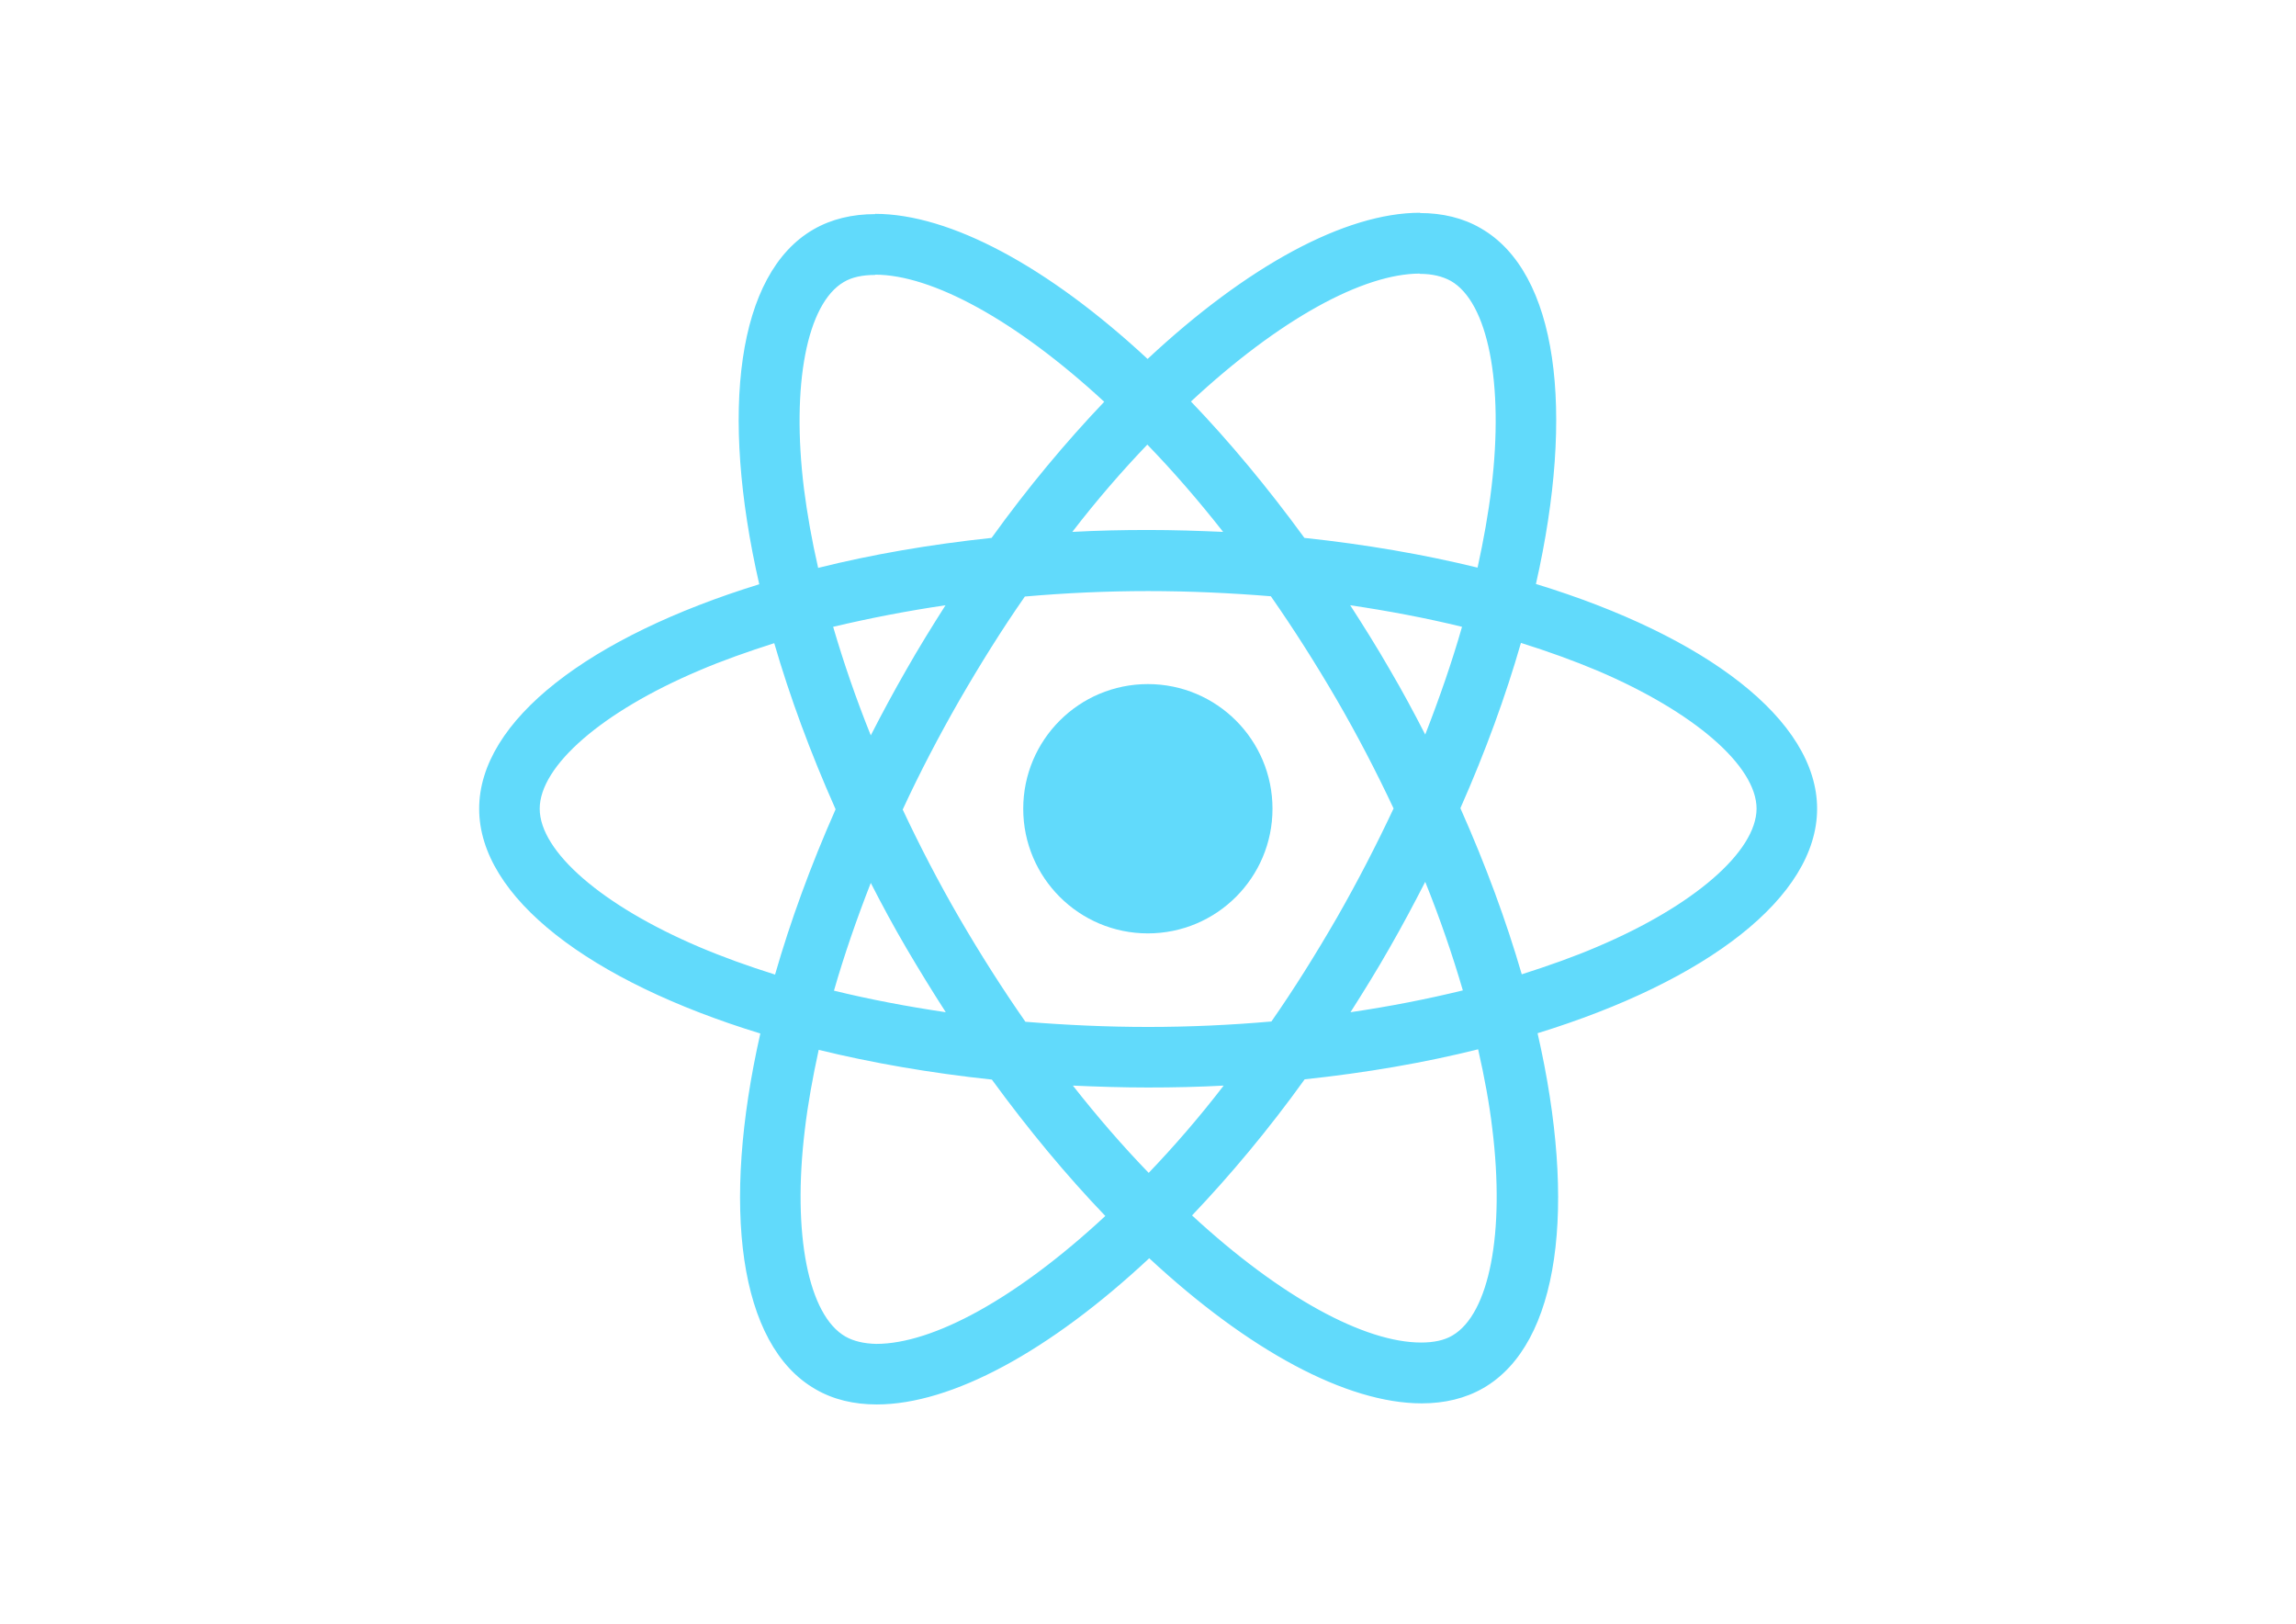
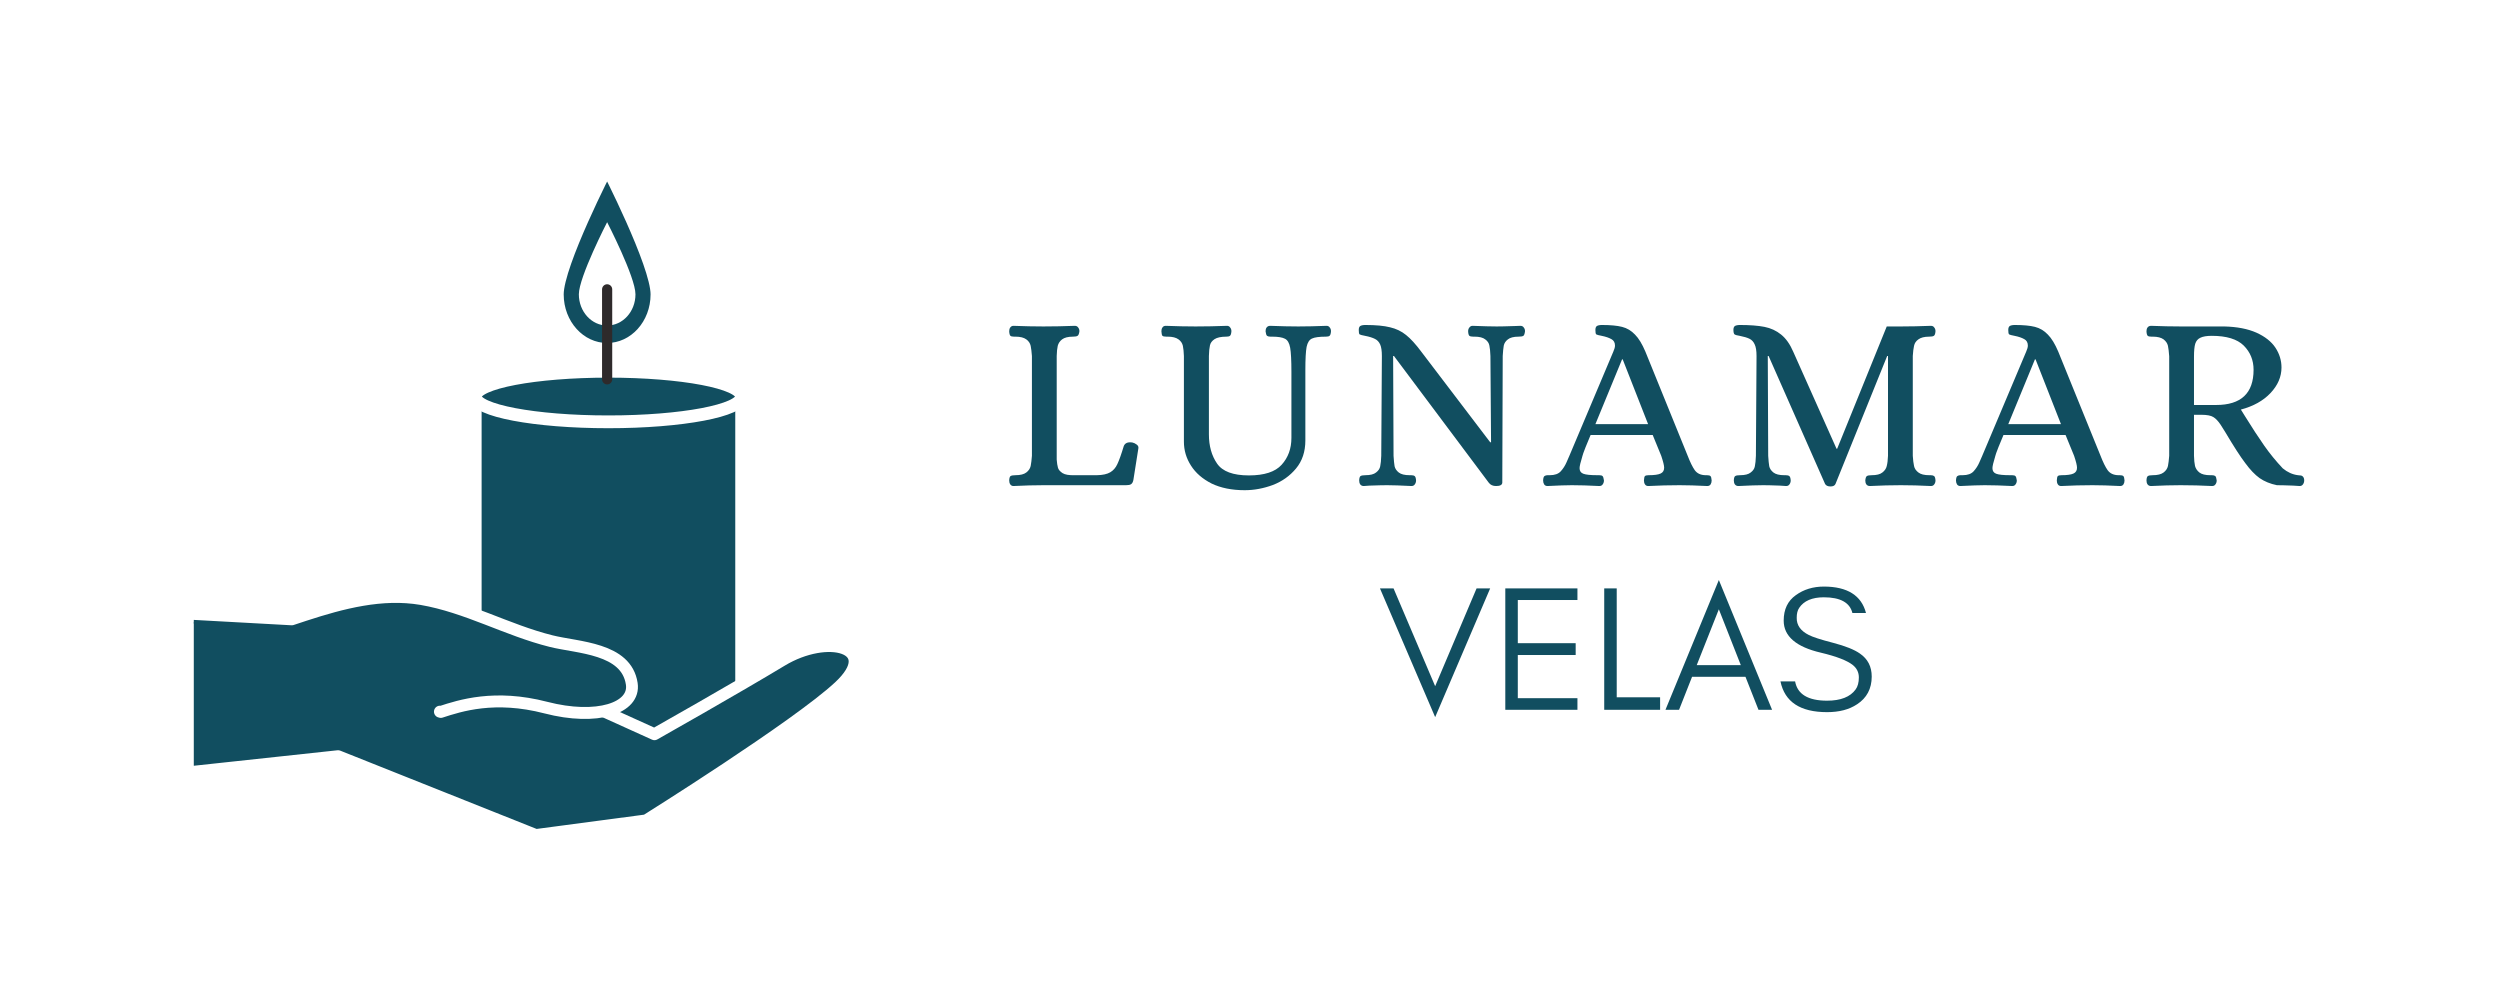
- <svg xmlns="http://www.w3.org/2000/svg" viewBox="0 0 841.9 595.3">
-   <g fill="#61DAFB">
-     <path d="M666.3 296.5c0-32.5-40.7-63.3-103.1-82.4 14.4-63.6 8-114.2-20.2-130.4-6.5-3.8-14.1-5.6-22.4-5.6v22.3c4.6 0 8.3.9 11.4 2.6 13.6 7.8 19.5 37.5 14.9 75.7-1.1 9.4-2.9 19.3-5.1 29.4-19.6-4.8-41-8.5-63.5-10.9-13.5-18.5-27.5-35.3-41.6-50 32.6-30.3 63.2-46.9 84-46.9V78c-27.5 0-63.5 19.6-99.9 53.6-36.4-33.8-72.4-53.2-99.9-53.2v22.3c20.7 0 51.4 16.5 84 46.6-14 14.7-28 31.4-41.3 49.9-22.6 2.4-44 6.1-63.6 11-2.3-10-4-19.7-5.2-29-4.7-38.2 1.1-67.9 14.6-75.8 3-1.8 6.9-2.6 11.5-2.6V78.5c-8.4 0-16 1.8-22.6 5.6-28.1 16.2-34.4 66.7-19.9 130.1-62.2 19.2-102.7 49.9-102.7 82.3 0 32.5 40.7 63.3 103.1 82.4-14.4 63.6-8 114.2 20.2 130.4 6.5 3.8 14.1 5.6 22.5 5.6 27.5 0 63.5-19.6 99.9-53.6 36.4 33.8 72.4 53.2 99.9 53.2 8.4 0 16-1.8 22.6-5.6 28.1-16.2 34.4-66.7 19.9-130.1 62-19.1 102.5-49.9 102.5-82.3zm-130.2-66.7c-3.7 12.9-8.3 26.2-13.5 39.5-4.1-8-8.4-16-13.1-24-4.6-8-9.5-15.8-14.4-23.4 14.2 2.1 27.9 4.7 41 7.9zm-45.8 106.5c-7.8 13.5-15.8 26.3-24.1 38.2-14.9 1.3-30 2-45.2 2-15.1 0-30.2-.7-45-1.9-8.3-11.9-16.4-24.6-24.2-38-7.6-13.1-14.5-26.4-20.8-39.8 6.2-13.4 13.2-26.8 20.7-39.9 7.8-13.5 15.8-26.3 24.1-38.2 14.9-1.3 30-2 45.2-2 15.1 0 30.2.7 45 1.9 8.3 11.9 16.4 24.6 24.2 38 7.6 13.1 14.5 26.4 20.8 39.8-6.3 13.4-13.2 26.8-20.7 39.9zm32.3-13c5.4 13.4 10 26.8 13.8 39.8-13.1 3.2-26.9 5.9-41.2 8 4.9-7.7 9.8-15.6 14.4-23.7 4.6-8 8.9-16.1 13-24.1zM421.2 430c-9.3-9.6-18.6-20.3-27.8-32 9 .4 18.2.7 27.5.7 9.4 0 18.7-.2 27.8-.7-9 11.7-18.3 22.4-27.5 32zm-74.4-58.9c-14.2-2.1-27.9-4.7-41-7.9 3.7-12.9 8.3-26.2 13.5-39.5 4.1 8 8.4 16 13.1 24 4.7 8 9.5 15.8 14.4 23.4zM420.7 163c9.3 9.6 18.6 20.3 27.8 32-9-.4-18.2-.7-27.5-.7-9.4 0-18.7.2-27.8.7 9-11.7 18.3-22.4 27.5-32zm-74 58.9c-4.9 7.7-9.8 15.6-14.4 23.7-4.6 8-8.9 16-13 24-5.4-13.4-10-26.8-13.8-39.8 13.1-3.1 26.9-5.8 41.2-7.9zm-90.5 125.2c-35.4-15.1-58.3-34.9-58.3-50.6 0-15.7 22.9-35.6 58.3-50.6 8.6-3.7 18-7 27.7-10.1 5.7 19.6 13.2 40 22.5 60.9-9.2 20.8-16.6 41.1-22.2 60.6-9.9-3.1-19.3-6.5-28-10.2zM310 490c-13.6-7.8-19.5-37.5-14.9-75.7 1.1-9.4 2.9-19.3 5.1-29.4 19.6 4.8 41 8.5 63.5 10.9 13.5 18.5 27.5 35.3 41.6 50-32.6 30.3-63.2 46.9-84 46.9-4.5-.1-8.3-1-11.3-2.7zm237.2-76.2c4.7 38.2-1.1 67.9-14.6 75.8-3 1.8-6.9 2.6-11.5 2.6-20.7 0-51.4-16.5-84-46.6 14-14.7 28-31.4 41.3-49.9 22.6-2.4 44-6.1 63.6-11 2.3 10.1 4.1 19.8 5.2 29.1zm38.5-66.7c-8.6 3.7-18 7-27.7 10.1-5.7-19.6-13.2-40-22.5-60.9 9.2-20.8 16.6-41.1 22.2-60.6 9.9 3.1 19.3 6.5 28.1 10.2 35.4 15.1 58.3 34.9 58.3 50.6-.1 15.7-23 35.6-58.4 50.6zM320.8 78.4z" />
-     <circle cx="420.9" cy="296.5" r="45.7" />
-     <path d="M520.5 78.1z" />
+ <svg xmlns="http://www.w3.org/2000/svg" xmlns:xlink="http://www.w3.org/1999/xlink" width="187.5pt" height="75pt" viewBox="0 0 187.5 75" version="1.2">
+   <defs>
+     <g>
+       <symbol overflow="visible" id="glyph1-0">
+         <path style="stroke:none;" d="" />
+       </symbol>
+       <symbol overflow="visible" id="glyph1-1">
+         <path style="stroke:none;" d="M 1.125 0.062 C 1.031 0.062 0.953 0.02 0.891 -0.062 C 0.836 -0.145 0.812 -0.242 0.812 -0.359 C 0.82 -0.547 0.859 -0.656 0.922 -0.688 C 0.984 -0.727 1.102 -0.75 1.281 -0.75 C 1.645 -0.75 1.914 -0.816 2.094 -0.953 C 2.27 -1.086 2.379 -1.25 2.422 -1.438 C 2.461 -1.633 2.492 -1.891 2.516 -2.203 L 2.516 -9.688 C 2.492 -10.008 2.461 -10.266 2.422 -10.453 C 2.379 -10.648 2.27 -10.812 2.094 -10.938 C 1.914 -11.07 1.645 -11.141 1.281 -11.141 L 1.172 -11.141 C 1.047 -11.141 0.957 -11.16 0.906 -11.203 C 0.852 -11.254 0.82 -11.367 0.812 -11.547 C 0.812 -11.66 0.836 -11.754 0.891 -11.828 C 0.953 -11.91 1.031 -11.953 1.125 -11.953 C 1.957 -11.922 2.707 -11.906 3.375 -11.906 C 4.125 -11.906 4.91 -11.922 5.734 -11.953 C 5.848 -11.953 5.93 -11.91 5.984 -11.828 C 6.047 -11.754 6.078 -11.66 6.078 -11.547 C 6.055 -11.359 6.008 -11.242 5.938 -11.203 C 5.875 -11.16 5.758 -11.141 5.594 -11.141 C 5.227 -11.141 4.957 -11.07 4.781 -10.938 C 4.613 -10.812 4.504 -10.648 4.453 -10.453 C 4.41 -10.266 4.383 -10.008 4.375 -9.688 L 4.375 -1.922 C 4.395 -1.66 4.426 -1.457 4.469 -1.312 C 4.508 -1.164 4.625 -1.031 4.812 -0.906 C 5 -0.789 5.297 -0.738 5.703 -0.75 L 7.391 -0.75 C 7.828 -0.758 8.16 -0.832 8.391 -0.969 C 8.617 -1.102 8.797 -1.305 8.922 -1.578 C 9.055 -1.859 9.219 -2.312 9.406 -2.938 C 9.5 -3.164 9.711 -3.254 10.047 -3.203 C 10.16 -3.18 10.27 -3.129 10.375 -3.047 C 10.477 -2.973 10.52 -2.879 10.5 -2.766 L 10.125 -0.391 C 10.094 -0.234 10.035 -0.129 9.953 -0.078 C 9.879 -0.023 9.754 0 9.578 0 L 3.391 0 C 2.711 0 1.957 0.02 1.125 0.062 Z M 1.125 0.062 " />
+       </symbol>
+       <symbol overflow="visible" id="glyph1-2">
+         <path style="stroke:none;" d="M 6.766 0.375 C 5.797 0.375 4.969 0.207 4.281 -0.125 C 3.602 -0.469 3.086 -0.914 2.734 -1.469 C 2.379 -2.02 2.203 -2.617 2.203 -3.266 L 2.203 -9.688 C 2.191 -10.008 2.164 -10.266 2.125 -10.453 C 2.082 -10.648 1.973 -10.812 1.797 -10.938 C 1.617 -11.07 1.348 -11.141 0.984 -11.141 L 0.875 -11.141 C 0.738 -11.141 0.645 -11.16 0.594 -11.203 C 0.551 -11.254 0.523 -11.367 0.516 -11.547 C 0.516 -11.66 0.539 -11.754 0.594 -11.828 C 0.645 -11.91 0.727 -11.953 0.844 -11.953 C 1.656 -11.922 2.398 -11.906 3.078 -11.906 C 3.836 -11.906 4.625 -11.922 5.438 -11.953 C 5.539 -11.953 5.617 -11.91 5.672 -11.828 C 5.734 -11.754 5.766 -11.66 5.766 -11.547 C 5.754 -11.367 5.719 -11.254 5.656 -11.203 C 5.602 -11.16 5.516 -11.141 5.391 -11.141 C 4.992 -11.141 4.695 -11.078 4.5 -10.953 C 4.312 -10.828 4.195 -10.672 4.156 -10.484 C 4.113 -10.297 4.086 -10.031 4.078 -9.688 L 4.078 -3.812 C 4.078 -2.945 4.281 -2.219 4.688 -1.625 C 5.094 -1.031 5.891 -0.734 7.078 -0.734 C 8.234 -0.734 9.051 -1 9.531 -1.531 C 10.02 -2.07 10.266 -2.742 10.266 -3.547 L 10.266 -8.5 C 10.266 -9.352 10.234 -9.957 10.172 -10.312 C 10.109 -10.664 9.977 -10.891 9.781 -10.984 C 9.594 -11.086 9.27 -11.141 8.812 -11.141 L 8.688 -11.141 C 8.582 -11.141 8.5 -11.16 8.438 -11.203 C 8.383 -11.254 8.348 -11.367 8.328 -11.547 C 8.328 -11.66 8.352 -11.754 8.406 -11.828 C 8.469 -11.91 8.555 -11.953 8.672 -11.953 C 9.492 -11.922 10.195 -11.906 10.781 -11.906 C 11.383 -11.906 12.094 -11.922 12.906 -11.953 C 13.008 -11.953 13.086 -11.91 13.141 -11.828 C 13.203 -11.754 13.234 -11.66 13.234 -11.547 C 13.223 -11.367 13.188 -11.254 13.125 -11.203 C 13.07 -11.16 12.984 -11.141 12.859 -11.141 C 12.359 -11.141 12.008 -11.094 11.812 -11 C 11.613 -10.914 11.477 -10.707 11.406 -10.375 C 11.344 -10.039 11.312 -9.457 11.312 -8.625 L 11.312 -3.359 C 11.312 -2.516 11.078 -1.812 10.609 -1.25 C 10.148 -0.695 9.57 -0.285 8.875 -0.016 C 8.176 0.242 7.473 0.375 6.766 0.375 Z M 6.766 0.375 " />
+       </symbol>
+       <symbol overflow="visible" id="glyph1-3">
+         <path style="stroke:none;" d="M 1.172 0.062 C 1.055 0.062 0.969 0.02 0.906 -0.062 C 0.852 -0.145 0.828 -0.242 0.828 -0.359 C 0.836 -0.547 0.875 -0.656 0.938 -0.688 C 1 -0.727 1.117 -0.75 1.297 -0.75 C 1.66 -0.75 1.926 -0.816 2.094 -0.953 C 2.27 -1.086 2.375 -1.242 2.406 -1.422 C 2.445 -1.609 2.473 -1.867 2.484 -2.203 L 2.531 -9.688 C 2.531 -10.07 2.488 -10.359 2.406 -10.547 C 2.32 -10.742 2.191 -10.883 2.016 -10.969 C 1.836 -11.062 1.586 -11.141 1.266 -11.203 C 1.047 -11.242 0.91 -11.281 0.859 -11.312 C 0.816 -11.352 0.797 -11.461 0.797 -11.641 C 0.797 -11.785 0.832 -11.883 0.906 -11.938 C 0.988 -11.988 1.117 -12.016 1.297 -12.016 C 2.078 -12.016 2.691 -11.957 3.141 -11.844 C 3.598 -11.738 4 -11.547 4.344 -11.266 C 4.688 -10.992 5.066 -10.578 5.484 -10.016 L 10.656 -3.219 L 10.719 -3.219 L 10.672 -9.688 C 10.66 -10.031 10.633 -10.289 10.594 -10.469 C 10.562 -10.656 10.457 -10.812 10.281 -10.938 C 10.113 -11.07 9.848 -11.141 9.484 -11.141 L 9.375 -11.141 C 9.25 -11.141 9.156 -11.16 9.094 -11.203 C 9.039 -11.254 9.008 -11.367 9 -11.547 C 9 -11.66 9.031 -11.754 9.094 -11.828 C 9.156 -11.91 9.234 -11.953 9.328 -11.953 C 10.141 -11.922 10.742 -11.906 11.141 -11.906 C 11.379 -11.906 11.836 -11.914 12.516 -11.938 L 12.922 -11.953 C 13.035 -11.953 13.117 -11.91 13.172 -11.828 C 13.234 -11.754 13.266 -11.66 13.266 -11.547 C 13.242 -11.359 13.203 -11.242 13.141 -11.203 C 13.078 -11.16 12.957 -11.141 12.781 -11.141 C 12.414 -11.141 12.148 -11.07 11.984 -10.938 C 11.816 -10.812 11.711 -10.656 11.672 -10.469 C 11.641 -10.289 11.613 -10.031 11.594 -9.688 L 11.562 -0.188 C 11.551 -0.02 11.395 0.062 11.094 0.062 C 10.852 0.062 10.672 -0.02 10.547 -0.188 L 3.438 -9.688 L 3.375 -9.688 L 3.406 -2.203 C 3.426 -1.867 3.453 -1.609 3.484 -1.422 C 3.523 -1.242 3.629 -1.086 3.797 -0.953 C 3.973 -0.816 4.242 -0.75 4.609 -0.75 L 4.719 -0.75 C 4.844 -0.75 4.93 -0.727 4.984 -0.688 C 5.047 -0.645 5.082 -0.535 5.094 -0.359 C 5.094 -0.242 5.062 -0.145 5 -0.062 C 4.945 0.02 4.863 0.062 4.75 0.062 C 3.945 0.02 3.336 0 2.922 0 C 2.672 0 2.234 0.008 1.609 0.031 Z M 1.172 0.062 " />
+       </symbol>
+       <symbol overflow="visible" id="glyph1-4">
+         <path style="stroke:none;" d="M 0.109 0.062 C -0.004 0.062 -0.086 0.02 -0.141 -0.062 C -0.191 -0.145 -0.219 -0.242 -0.219 -0.359 C -0.207 -0.547 -0.172 -0.656 -0.109 -0.688 C -0.047 -0.727 0.023 -0.75 0.109 -0.75 C 0.203 -0.75 0.258 -0.75 0.281 -0.75 C 0.656 -0.75 0.93 -0.848 1.109 -1.047 C 1.285 -1.242 1.426 -1.461 1.531 -1.703 C 1.645 -1.953 1.719 -2.117 1.75 -2.203 L 5.047 -10.016 C 5.129 -10.203 5.172 -10.352 5.172 -10.469 C 5.172 -10.695 5.082 -10.859 4.906 -10.953 C 4.727 -11.055 4.484 -11.141 4.172 -11.203 C 3.953 -11.242 3.816 -11.281 3.766 -11.312 C 3.723 -11.352 3.703 -11.461 3.703 -11.641 C 3.703 -11.785 3.738 -11.883 3.812 -11.938 C 3.895 -11.988 4.023 -12.016 4.203 -12.016 C 4.836 -12.016 5.336 -11.969 5.703 -11.875 C 6.078 -11.781 6.398 -11.586 6.672 -11.297 C 6.953 -11.016 7.211 -10.586 7.453 -10.016 L 10.625 -2.203 C 10.812 -1.723 10.988 -1.363 11.156 -1.125 C 11.332 -0.883 11.598 -0.758 11.953 -0.75 L 12.062 -0.75 C 12.195 -0.75 12.285 -0.727 12.328 -0.688 C 12.379 -0.645 12.41 -0.535 12.422 -0.359 C 12.422 -0.242 12.395 -0.145 12.344 -0.062 C 12.289 0.02 12.207 0.062 12.094 0.062 C 11.281 0.02 10.586 0 10.016 0 C 9.254 0 8.473 0.02 7.672 0.062 C 7.555 0.062 7.473 0.02 7.422 -0.062 C 7.367 -0.145 7.344 -0.242 7.344 -0.359 C 7.352 -0.535 7.379 -0.645 7.422 -0.688 C 7.473 -0.727 7.562 -0.75 7.688 -0.75 C 8.113 -0.75 8.414 -0.789 8.594 -0.875 C 8.77 -0.957 8.859 -1.102 8.859 -1.312 C 8.859 -1.477 8.785 -1.773 8.641 -2.203 L 8 -3.766 L 3.344 -3.766 C 3.02 -2.992 2.836 -2.539 2.797 -2.406 C 2.754 -2.281 2.734 -2.211 2.734 -2.203 C 2.586 -1.723 2.516 -1.414 2.516 -1.281 C 2.516 -1.07 2.609 -0.93 2.797 -0.859 C 2.984 -0.785 3.336 -0.75 3.859 -0.75 L 3.984 -0.75 C 4.109 -0.75 4.191 -0.727 4.234 -0.688 C 4.285 -0.645 4.32 -0.535 4.344 -0.359 C 4.344 -0.242 4.312 -0.145 4.25 -0.062 C 4.195 0.02 4.113 0.062 4 0.062 C 3.195 0.02 2.508 0 1.938 0 C 1.539 0 0.93 0.02 0.109 0.062 Z M 3.703 -4.578 L 7.656 -4.578 L 5.75 -9.438 L 5.703 -9.438 Z M 3.703 -4.578 " />
+       </symbol>
+       <symbol overflow="visible" id="glyph1-5">
+         <path style="stroke:none;" d="M 8.078 0.094 C 7.879 0.094 7.742 0.031 7.672 -0.094 L 3.438 -9.688 L 3.375 -9.688 L 3.406 -2.203 C 3.426 -1.867 3.453 -1.609 3.484 -1.422 C 3.523 -1.242 3.629 -1.086 3.797 -0.953 C 3.973 -0.816 4.242 -0.75 4.609 -0.75 L 4.719 -0.75 C 4.844 -0.75 4.93 -0.727 4.984 -0.688 C 5.047 -0.645 5.082 -0.535 5.094 -0.359 C 5.094 -0.242 5.062 -0.145 5 -0.062 C 4.945 0.02 4.863 0.062 4.75 0.062 L 4.281 0.031 C 3.695 0.008 3.281 0 3.031 0 C 2.602 0 1.984 0.02 1.172 0.062 C 1.055 0.062 0.969 0.02 0.906 -0.062 C 0.852 -0.145 0.828 -0.242 0.828 -0.359 C 0.836 -0.547 0.875 -0.656 0.938 -0.688 C 1 -0.727 1.117 -0.75 1.297 -0.75 C 1.66 -0.75 1.926 -0.816 2.094 -0.953 C 2.27 -1.086 2.375 -1.242 2.406 -1.422 C 2.445 -1.609 2.473 -1.867 2.484 -2.203 L 2.531 -9.688 C 2.531 -10.082 2.484 -10.375 2.391 -10.562 C 2.305 -10.758 2.176 -10.898 2 -10.984 C 1.832 -11.066 1.586 -11.141 1.266 -11.203 C 1.211 -11.211 1.133 -11.227 1.031 -11.25 C 0.938 -11.27 0.875 -11.305 0.844 -11.359 C 0.812 -11.422 0.797 -11.516 0.797 -11.641 C 0.797 -11.785 0.832 -11.883 0.906 -11.938 C 0.988 -11.988 1.117 -12.016 1.297 -12.016 C 2.035 -12.016 2.645 -11.969 3.125 -11.875 C 3.602 -11.781 4.02 -11.586 4.375 -11.297 C 4.738 -11.004 5.039 -10.578 5.281 -10.016 L 8.531 -2.734 L 8.578 -2.734 L 12.297 -11.906 L 13.375 -11.906 C 14.062 -11.906 14.805 -11.922 15.609 -11.953 C 15.723 -11.953 15.805 -11.91 15.859 -11.828 C 15.922 -11.754 15.953 -11.66 15.953 -11.547 C 15.941 -11.359 15.898 -11.242 15.828 -11.203 C 15.766 -11.16 15.648 -11.141 15.484 -11.141 C 15.117 -11.141 14.848 -11.07 14.672 -10.938 C 14.492 -10.812 14.383 -10.648 14.344 -10.453 C 14.301 -10.266 14.27 -10.008 14.25 -9.688 L 14.25 -2.203 C 14.27 -1.891 14.301 -1.633 14.344 -1.438 C 14.383 -1.25 14.492 -1.086 14.672 -0.953 C 14.848 -0.816 15.117 -0.75 15.484 -0.75 L 15.594 -0.75 C 15.707 -0.75 15.789 -0.727 15.844 -0.688 C 15.906 -0.645 15.941 -0.535 15.953 -0.359 C 15.953 -0.242 15.922 -0.145 15.859 -0.062 C 15.805 0.02 15.723 0.062 15.609 0.062 C 14.805 0.02 14.055 0 13.359 0 C 12.629 0 11.852 0.02 11.031 0.062 C 10.914 0.062 10.828 0.02 10.766 -0.062 C 10.711 -0.145 10.688 -0.242 10.688 -0.359 C 10.707 -0.547 10.75 -0.656 10.812 -0.688 C 10.875 -0.727 10.992 -0.75 11.172 -0.75 C 11.535 -0.75 11.801 -0.816 11.969 -0.953 C 12.145 -1.086 12.254 -1.25 12.297 -1.438 C 12.348 -1.633 12.379 -1.891 12.391 -2.203 L 12.391 -9.688 L 12.328 -9.688 L 8.453 -0.094 C 8.398 0.031 8.273 0.094 8.078 0.094 Z M 8.078 0.094 " />
+       </symbol>
+       <symbol overflow="visible" id="glyph1-6">
+         <path style="stroke:none;" d="M 1.156 0.062 C 1.039 0.062 0.953 0.02 0.891 -0.062 C 0.836 -0.145 0.812 -0.242 0.812 -0.359 C 0.82 -0.547 0.859 -0.656 0.922 -0.688 C 0.984 -0.727 1.102 -0.75 1.281 -0.75 C 1.645 -0.75 1.914 -0.816 2.094 -0.953 C 2.27 -1.086 2.379 -1.25 2.422 -1.438 C 2.461 -1.633 2.492 -1.891 2.516 -2.203 L 2.516 -9.672 C 2.492 -10.004 2.461 -10.266 2.422 -10.453 C 2.379 -10.641 2.27 -10.801 2.094 -10.938 C 1.914 -11.07 1.645 -11.141 1.281 -11.141 L 1.172 -11.141 C 1.047 -11.141 0.957 -11.16 0.906 -11.203 C 0.852 -11.254 0.82 -11.367 0.812 -11.547 C 0.812 -11.66 0.836 -11.754 0.891 -11.828 C 0.953 -11.91 1.039 -11.953 1.156 -11.953 C 1.969 -11.922 2.711 -11.906 3.391 -11.906 L 6.641 -11.906 C 7.609 -11.883 8.414 -11.727 9.062 -11.438 C 9.707 -11.145 10.18 -10.77 10.484 -10.312 C 10.785 -9.852 10.938 -9.359 10.938 -8.828 C 10.938 -8.129 10.66 -7.488 10.109 -6.906 C 9.566 -6.332 8.828 -5.922 7.891 -5.672 L 8.203 -5.172 C 8.734 -4.316 9.211 -3.582 9.641 -2.969 C 10.066 -2.363 10.531 -1.797 11.031 -1.266 C 11.383 -0.973 11.766 -0.801 12.172 -0.75 C 12.191 -0.75 12.242 -0.742 12.328 -0.734 C 12.422 -0.734 12.492 -0.703 12.547 -0.641 C 12.609 -0.578 12.641 -0.484 12.641 -0.359 C 12.641 -0.242 12.609 -0.145 12.547 -0.062 C 12.492 0.02 12.41 0.062 12.297 0.062 L 11.812 0.031 C 11.25 0.008 10.844 0 10.594 0 C 10.094 -0.102 9.66 -0.281 9.297 -0.531 C 8.941 -0.789 8.586 -1.16 8.234 -1.641 C 7.867 -2.117 7.363 -2.898 6.719 -3.984 L 6.375 -4.531 C 6.188 -4.812 6.004 -5.004 5.828 -5.109 C 5.648 -5.223 5.348 -5.281 4.922 -5.281 L 4.375 -5.281 L 4.375 -2.203 C 4.383 -1.891 4.41 -1.633 4.453 -1.438 C 4.504 -1.25 4.613 -1.086 4.781 -0.953 C 4.957 -0.816 5.227 -0.75 5.594 -0.75 L 5.719 -0.75 C 5.832 -0.75 5.914 -0.727 5.969 -0.688 C 6.02 -0.645 6.055 -0.535 6.078 -0.359 C 6.078 -0.242 6.047 -0.145 5.984 -0.062 C 5.93 0.02 5.848 0.062 5.734 0.062 C 4.93 0.02 4.145 0 3.375 0 C 2.707 0 1.969 0.02 1.156 0.062 Z M 6.031 -6.016 C 7.906 -6.016 8.844 -6.895 8.844 -8.656 C 8.844 -9.375 8.598 -9.977 8.109 -10.469 C 7.617 -10.957 6.816 -11.203 5.703 -11.203 C 5.336 -11.203 5.055 -11.156 4.859 -11.062 C 4.672 -10.977 4.539 -10.828 4.469 -10.609 C 4.406 -10.398 4.375 -10.078 4.375 -9.641 L 4.375 -6.016 Z M 6.031 -6.016 " />
+       </symbol>
+       <symbol overflow="visible" id="glyph0-0">
+         <path style="stroke:none;" d="M 4.273 0.551 L 8.398 -9.105 L 7.379 -9.105 L 4.273 -1.77 L 1.152 -9.105 L 0.133 -9.105 Z M 4.273 0.551 " />
+       </symbol>
+       <symbol overflow="visible" id="glyph0-1">
+         <path style="stroke:none;" d="M 6.414 0 L 6.414 -0.871 L 1.941 -0.871 L 1.941 -4.109 L 6.281 -4.109 L 6.281 -4.996 L 1.941 -4.996 L 1.941 -8.234 L 6.414 -8.234 L 6.414 -9.105 L 1.004 -9.105 L 1.004 0 Z M 6.414 0 " />
+       </symbol>
+       <symbol overflow="visible" id="glyph0-2">
+         <path style="stroke:none;" d="M 1.941 -0.938 L 1.941 -9.105 L 1.004 -9.105 L 1.004 0 L 5.195 0 L 5.195 -0.938 Z M 1.941 -0.938 " />
+       </symbol>
+       <symbol overflow="visible" id="glyph0-3">
+         <path style="stroke:none;" d="M 2.477 -3.348 L 4.137 -7.539 L 5.785 -3.348 Z M 8.129 0 L 4.137 -9.734 L 0.133 0 L 1.152 0 L 2.129 -2.477 L 6.133 -2.477 L 7.109 0 Z M 8.129 0 " />
+       </symbol>
+       <symbol overflow="visible" id="glyph0-4">
+         <path style="stroke:none;" d="M 3.523 -4.285 C 4.699 -4.004 5.504 -3.695 5.934 -3.348 C 6.227 -3.105 6.375 -2.801 6.375 -2.426 C 6.375 -2.051 6.293 -1.742 6.133 -1.527 C 5.73 -0.965 5.008 -0.684 3.992 -0.684 C 2.57 -0.684 1.77 -1.164 1.594 -2.129 L 0.496 -2.129 C 0.816 -0.59 1.98 0.176 3.992 0.176 C 4.887 0.176 5.637 -0.012 6.242 -0.414 C 6.965 -0.883 7.34 -1.582 7.34 -2.492 C 7.34 -3.242 7.043 -3.816 6.453 -4.219 C 6.039 -4.512 5.371 -4.781 4.445 -5.023 C 3.508 -5.262 2.906 -5.465 2.625 -5.609 C 2.008 -5.918 1.699 -6.348 1.715 -6.91 C 1.715 -7.203 1.77 -7.461 1.902 -7.648 C 2.25 -8.168 2.867 -8.438 3.75 -8.438 C 4.996 -8.438 5.703 -8.035 5.891 -7.258 L 6.91 -7.258 C 6.574 -8.57 5.516 -9.242 3.75 -9.242 C 2.945 -9.242 2.238 -9.027 1.648 -8.598 C 1.043 -8.168 0.738 -7.539 0.738 -6.684 C 0.738 -5.516 1.676 -4.715 3.523 -4.285 Z M 3.523 -4.285 " />
+       </symbol>
+       <symbol overflow="visible" id="glyph0-5">
+         <path style="stroke:none;" d="" />
+       </symbol>
+     </g>
+     <clipPath id="clip1">
+       <path d="M 41 12.078 L 50 12.078 L 50 27 L 41 27 Z M 41 12.078 " />
+     </clipPath>
+     <clipPath id="clip2">
+       <path d="M 13.637 45 L 65 45 L 65 63.078 L 13.637 63.078 Z M 13.637 45 " />
+     </clipPath>
+     <clipPath id="clip3">
+       <path d="M 13.637 44 L 48 44 L 48 54 L 13.637 54 Z M 13.637 44 " />
+     </clipPath>
+   </defs>
+   <g id="surface1">
+     <g style="fill:rgb(6.67%,30.589%,37.65%);fill-opacity:1;">
+       <use xlink:href="#glyph0-0" x="103.364" y="53.235" />
+     </g>
+     <g style="fill:rgb(6.67%,30.589%,37.65%);fill-opacity:1;">
+       <use xlink:href="#glyph0-1" x="111.894" y="53.235" />
+     </g>
+     <g style="fill:rgb(6.67%,30.589%,37.65%);fill-opacity:1;">
+       <use xlink:href="#glyph0-2" x="119.313" y="53.235" />
+     </g>
+     <g style="fill:rgb(6.67%,30.589%,37.65%);fill-opacity:1;">
+       <use xlink:href="#glyph0-3" x="124.777" y="53.235" />
+     </g>
+     <g style="fill:rgb(6.67%,30.589%,37.65%);fill-opacity:1;">
+       <use xlink:href="#glyph0-4" x="133.039" y="53.235" />
+     </g>
+     <g style="fill:rgb(6.67%,30.589%,37.65%);fill-opacity:1;">
+       <use xlink:href="#glyph0-5" x="140.717" y="53.235" />
+     </g>
+     <g style="fill:rgb(6.67%,30.589%,37.65%);fill-opacity:1;">
+       <use xlink:href="#glyph1-1" x="74.878" y="36.39" />
+     </g>
+     <g style="fill:rgb(6.67%,30.589%,37.65%);fill-opacity:1;">
+       <use xlink:href="#glyph1-2" x="86.59" y="36.39" />
+     </g>
+     <g style="fill:rgb(6.67%,30.589%,37.65%);fill-opacity:1;">
+       <use xlink:href="#glyph1-3" x="101.11" y="36.39" />
+     </g>
+     <g style="fill:rgb(6.67%,30.589%,37.65%);fill-opacity:1;">
+       <use xlink:href="#glyph1-4" x="115.952" y="36.39" />
+     </g>
+     <g style="fill:rgb(6.67%,30.589%,37.65%);fill-opacity:1;">
+       <use xlink:href="#glyph1-5" x="129.209" y="36.39" />
+     </g>
+     <g style="fill:rgb(6.67%,30.589%,37.65%);fill-opacity:1;">
+       <use xlink:href="#glyph1-4" x="146.917" y="36.39" />
+     </g>
+     <g style="fill:rgb(6.67%,30.589%,37.65%);fill-opacity:1;">
+       <use xlink:href="#glyph1-6" x="160.174" y="36.39" />
+     </g>
+     <path style=" stroke:none;fill-rule:nonzero;fill:rgb(6.67%,30.589%,37.65%);fill-opacity:1;" d="M 55.621 55.734 L 35.645 55.734 L 35.645 29.742 L 55.621 29.742 L 55.621 55.734 " />
+     <path style="fill:none;stroke-width:37.704;stroke-linecap:round;stroke-linejoin:round;stroke:rgb(100%,100%,100%);stroke-opacity:1;stroke-miterlimit:10;" d="M 2770.208 1418.833 L 1979.571 1418.833 L 1979.571 2441.192 L 2770.208 2441.192 Z M 2770.208 1418.833 " transform="matrix(0.0252664,0,0,-0.0254237,-14.37214,91.80639)" />
+     <path style=" stroke:none;fill-rule:nonzero;fill:rgb(6.67%,30.589%,37.65%);fill-opacity:1;" d="M 55.621 29.742 C 55.621 30.789 51.148 31.637 45.629 31.637 C 40.113 31.637 35.645 30.789 35.645 29.742 C 35.645 28.695 40.113 27.844 45.629 27.844 C 51.148 27.844 55.621 28.695 55.621 29.742 " />
+     <path style="fill:none;stroke-width:37.704;stroke-linecap:round;stroke-linejoin:round;stroke:rgb(100%,100%,100%);stroke-opacity:1;stroke-miterlimit:10;" d="M 2770.208 2441.192 C 2770.208 2400.015 2593.189 2366.674 2374.735 2366.674 C 2156.437 2366.674 1979.571 2400.015 1979.571 2441.192 C 1979.571 2482.369 2156.437 2515.864 2374.735 2515.864 C 2593.189 2515.864 2770.208 2482.369 2770.208 2441.192 Z M 2770.208 2441.192 " transform="matrix(0.0252664,0,0,-0.0254237,-14.37214,91.80639)" />
+     <g clip-path="url(#clip1)" clip-rule="nonzero">
+       <path style=" stroke:none;fill-rule:nonzero;fill:rgb(6.67%,30.589%,37.65%);fill-opacity:1;" d="M 49.27 22.078 C 49.27 24.355 47.602 26.203 45.535 26.203 C 43.473 26.203 41.801 24.355 41.801 22.078 C 41.801 19.797 45.535 12.547 45.535 12.547 C 45.535 12.547 49.27 19.797 49.27 22.078 " />
+       <path style="fill:none;stroke-width:37.704;stroke-linecap:round;stroke-linejoin:round;stroke:rgb(100%,100%,100%);stroke-opacity:1;stroke-miterlimit:10;" d="M 2518.825 2742.645 C 2518.825 2653.07 2452.81 2580.395 2371.025 2580.395 C 2289.395 2580.395 2223.225 2653.07 2223.225 2742.645 C 2223.225 2832.374 2371.025 3117.541 2371.025 3117.541 C 2371.025 3117.541 2518.825 2832.374 2518.825 2742.645 Z M 2518.825 2742.645 " transform="matrix(0.0252664,0,0,-0.0254237,-14.37214,91.80639)" />
+     </g>
+     <path style=" stroke:none;fill-rule:nonzero;fill:rgb(100%,100%,100%);fill-opacity:1;" d="M 47.66 22.074 C 47.66 23.367 46.711 24.414 45.535 24.414 C 44.363 24.414 43.414 23.367 43.414 22.074 C 43.414 20.781 45.535 16.664 45.535 16.664 C 45.535 16.664 47.66 20.781 47.66 22.074 " />
+     <path style="fill:none;stroke-width:30.183;stroke-linecap:round;stroke-linejoin:round;stroke:rgb(18.039%,16.469%,16.859%);stroke-opacity:1;stroke-miterlimit:10;" d="M 2371.025 2492.049 L 2371.025 2757.395 " transform="matrix(0.0252664,0,0,-0.0254237,-14.37214,91.80639)" />
+     <path style=" stroke:none;fill-rule:nonzero;fill:rgb(6.67%,30.589%,37.65%);fill-opacity:1;" d="M 58.629 49.539 C 55.156 51.637 49.082 55.066 49.082 55.066 L 33.012 47.789 L 30.922 46.805 C 28.391 45.605 25.504 45.426 22.844 46.293 L 22.074 46.543 L 14.09 46.059 L 14.09 57.93 L 25.355 56.715 L 40.191 62.629 L 48.457 61.531 C 48.457 61.531 59.742 54.473 62.934 51.504 C 66.125 48.535 62.098 47.441 58.629 49.539 " />
+     <g clip-path="url(#clip2)" clip-rule="nonzero">
+       <path style="fill:none;stroke-width:35.19;stroke-linecap:round;stroke-linejoin:round;stroke:rgb(100%,100%,100%);stroke-opacity:1;stroke-miterlimit:10;" d="M 2889.252 1662.515 C 2751.811 1580.007 2511.404 1445.106 2511.404 1445.106 L 1875.369 1731.348 L 1792.657 1770.067 C 1692.475 1817.236 1578.223 1824.304 1472.939 1790.195 L 1442.483 1780.361 L 1126.475 1799.413 L 1126.475 1332.484 L 1572.349 1380.267 L 2159.529 1147.648 L 2486.668 1190.822 C 2486.668 1190.822 2933.314 1468.46 3059.624 1585.231 C 3185.935 1702.002 3026.539 1745.023 2889.252 1662.515 Z M 2889.252 1662.515 " transform="matrix(0.0252664,0,0,-0.0254237,-14.37214,91.80639)" />
+     </g>
+     <path style=" stroke:none;fill-rule:nonzero;fill:rgb(6.67%,30.589%,37.65%);fill-opacity:1;" d="M 32.992 53.375 C 33.039 53.387 33.059 53.395 33.059 53.395 C 34.504 52.922 37.102 52.074 40.938 53.07 C 44.77 54.066 47.656 53.121 47.383 51.285 C 46.98 48.59 43.34 48.59 41.328 48.082 C 38.012 47.254 35.012 45.512 31.602 44.926 C 28.652 44.422 25.656 45.215 22.867 46.125 L 21.887 46.449 L 14.09 46.02 L 14.09 46.602 " />
+     <g clip-path="url(#clip3)" clip-rule="nonzero">
+       <path style="fill:none;stroke-width:35.19;stroke-linecap:round;stroke-linejoin:round;stroke:rgb(100%,100%,100%);stroke-opacity:1;stroke-miterlimit:10;" d="M 1874.596 1511.635 C 1876.452 1511.174 1877.225 1510.866 1877.225 1510.866 C 1934.428 1529.458 2037.238 1562.799 2189.058 1523.619 C 2340.723 1484.439 2454.974 1521.622 2444.152 1593.835 C 2428.228 1699.851 2284.138 1699.851 2204.518 1719.825 C 2073.261 1752.398 1954.526 1820.924 1819.558 1843.971 C 1702.833 1863.791 1584.253 1832.601 1473.867 1796.801 L 1435.062 1784.049 L 1126.475 1800.95 L 1126.475 1778.057 " transform="matrix(0.0252664,0,0,-0.0254237,-14.37214,91.80639)" />
+     </g>
  </g>
</svg>
